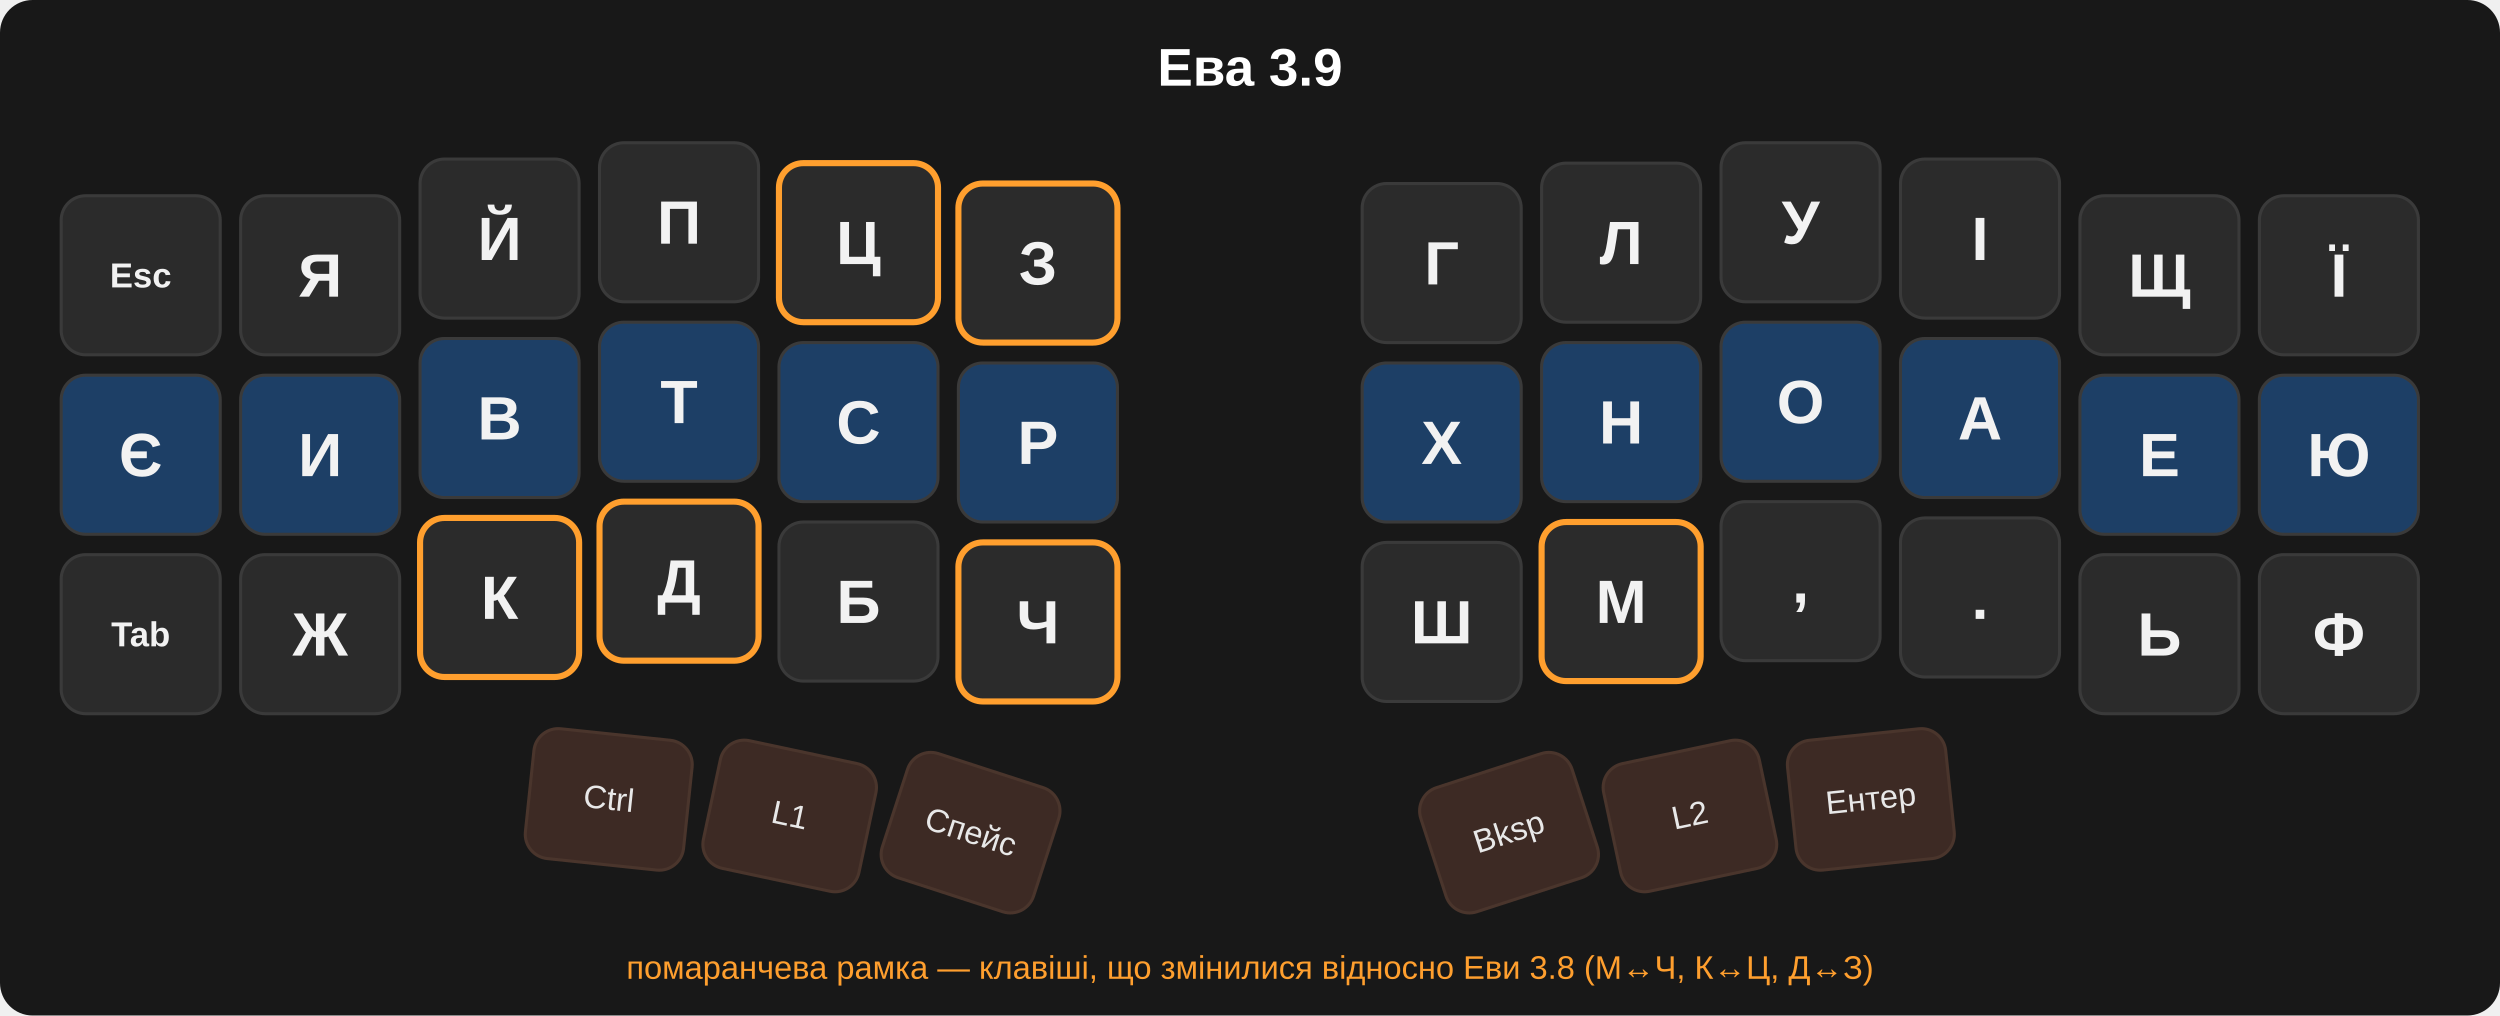
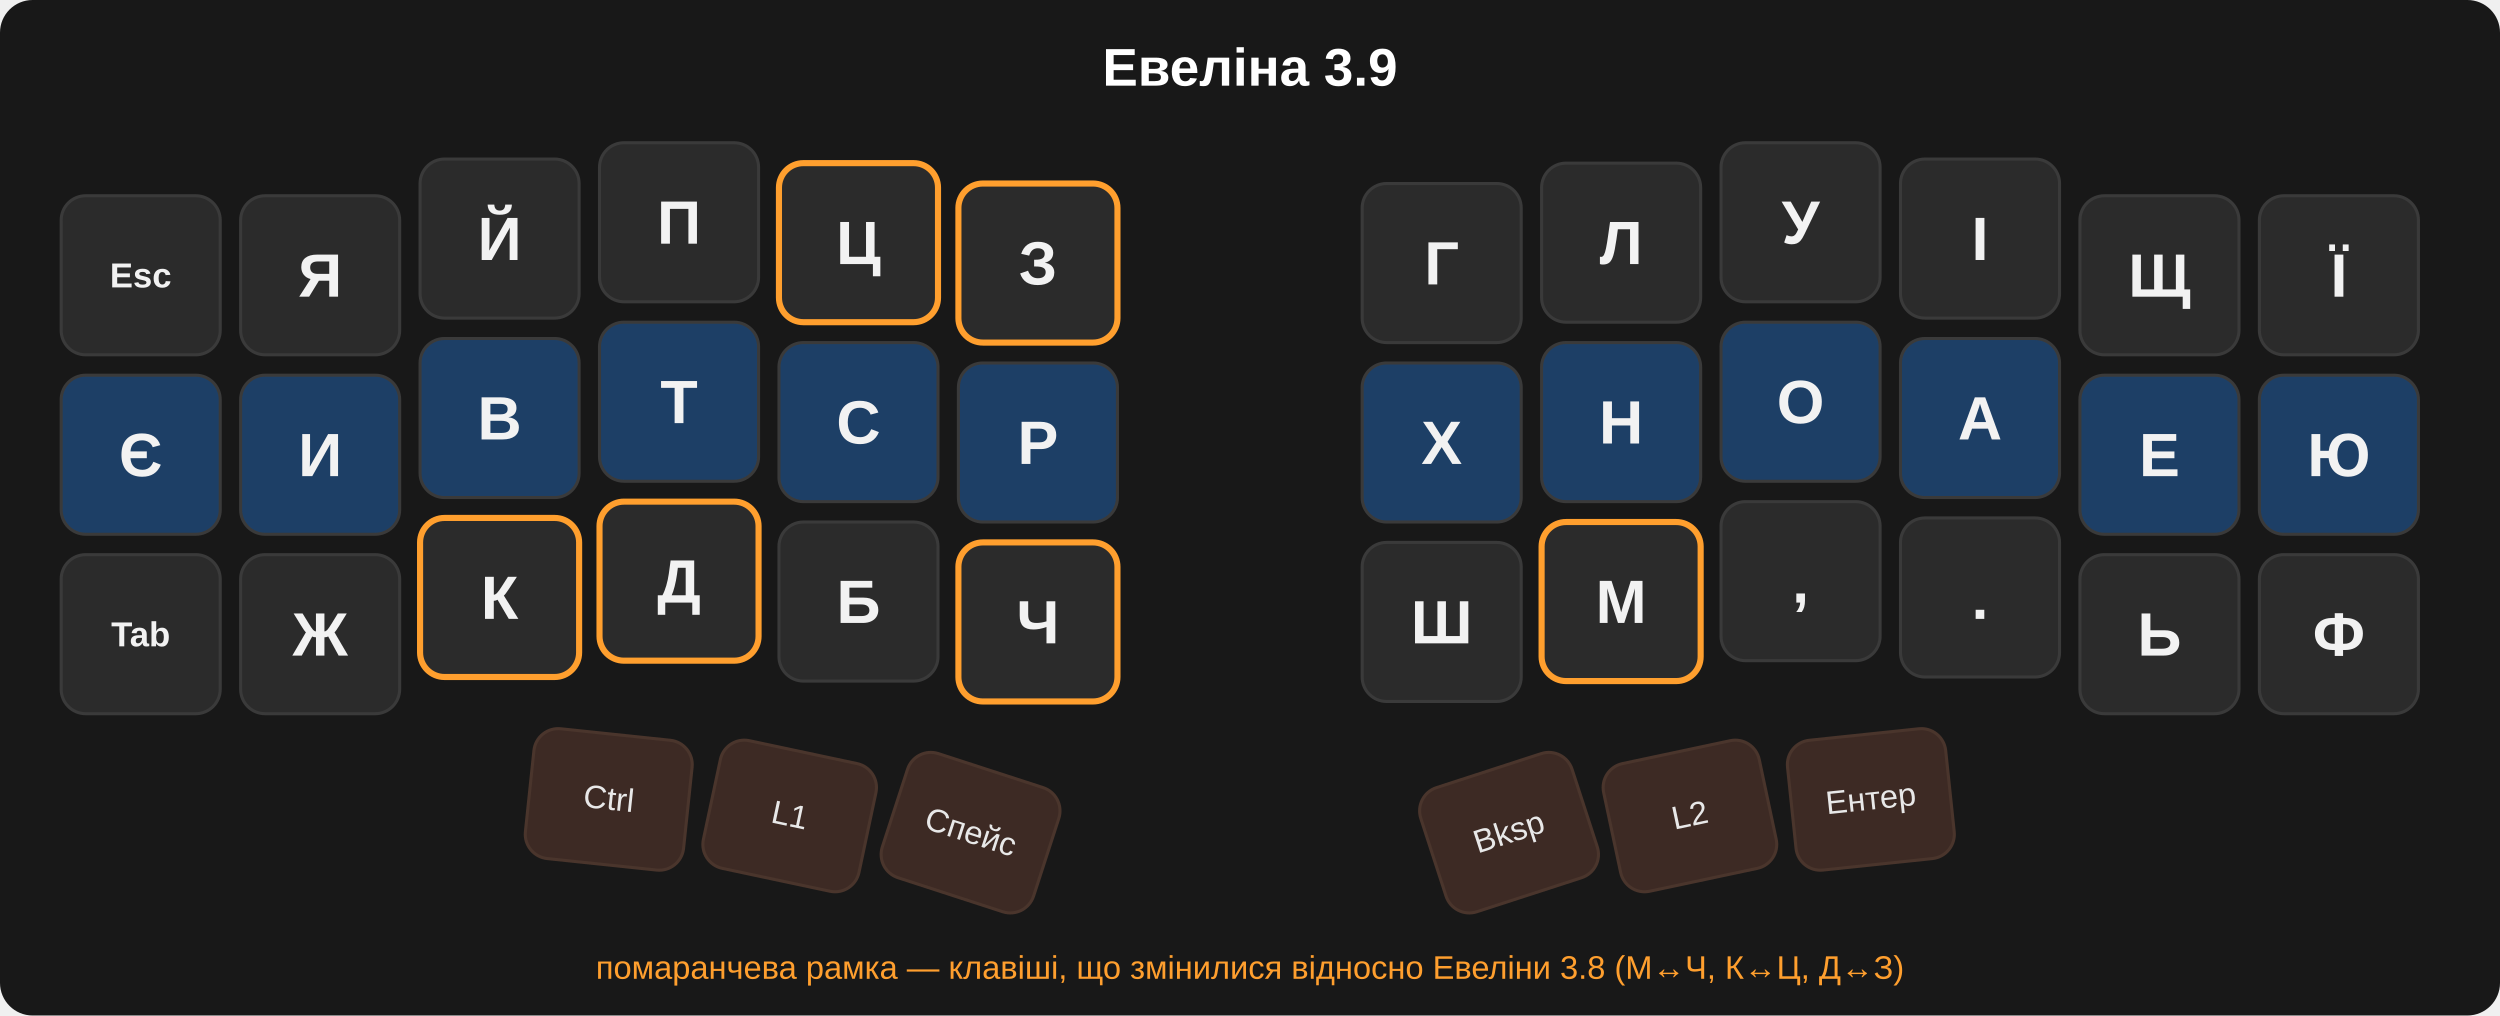
<svg xmlns="http://www.w3.org/2000/svg" viewBox="0 0 1226 498" width="1226" height="498">
  <rect width="1226" height="498" fill="#181818" rx="16" />
-   <text x="613.0" y="42" font-size="26" fill="#ffffff" text-anchor="middle" font-family="Segoe UI, Arial, sans-serif" font-weight="700">Ева 3.9</text>
+   <text x="613.0" y="42" font-size="26" fill="#ffffff" text-anchor="middle" font-family="Segoe UI, Arial, sans-serif" font-weight="700">Евеліна 3.9</text>
  <rect x="30" y="96" width="78" height="78" rx="12" fill="#2b2b2b" stroke="#3a3a3a" stroke-width="1.5" />
  <text x="69.0" y="140.95" font-size="17" fill="#f2f2f2" text-anchor="middle" font-family="Segoe UI, Arial, sans-serif" font-weight="600">Esc</text>
  <rect x="30" y="184" width="78" height="78" rx="12" fill="#1d3f66" stroke="#3a3a3a" stroke-width="1.5" />
  <text x="69.0" y="233.5" font-size="30" fill="#f2f2f2" text-anchor="middle" font-family="Segoe UI, Arial, sans-serif" font-weight="600">Є</text>
  <rect x="30" y="272" width="78" height="78" rx="12" fill="#2b2b2b" stroke="#3a3a3a" stroke-width="1.5" />
  <text x="69.0" y="316.95" font-size="17" fill="#f2f2f2" text-anchor="middle" font-family="Segoe UI, Arial, sans-serif" font-weight="600">Tab</text>
  <rect x="118" y="96" width="78" height="78" rx="12" fill="#2b2b2b" stroke="#3a3a3a" stroke-width="1.5" />
  <text x="157.0" y="145.5" font-size="30" fill="#f2f2f2" text-anchor="middle" font-family="Segoe UI, Arial, sans-serif" font-weight="600">Я</text>
  <rect x="118" y="184" width="78" height="78" rx="12" fill="#1d3f66" stroke="#3a3a3a" stroke-width="1.5" />
  <text x="157.0" y="233.5" font-size="30" fill="#f2f2f2" text-anchor="middle" font-family="Segoe UI, Arial, sans-serif" font-weight="600">И</text>
  <rect x="118" y="272" width="78" height="78" rx="12" fill="#2b2b2b" stroke="#3a3a3a" stroke-width="1.5" />
  <text x="157.0" y="321.5" font-size="30" fill="#f2f2f2" text-anchor="middle" font-family="Segoe UI, Arial, sans-serif" font-weight="600">Ж</text>
  <rect x="206" y="78" width="78" height="78" rx="12" fill="#2b2b2b" stroke="#3a3a3a" stroke-width="1.5" />
  <text x="245.0" y="127.5" font-size="30" fill="#f2f2f2" text-anchor="middle" font-family="Segoe UI, Arial, sans-serif" font-weight="600">Й</text>
  <rect x="206" y="166" width="78" height="78" rx="12" fill="#1d3f66" stroke="#3a3a3a" stroke-width="1.5" />
  <text x="245.0" y="215.5" font-size="30" fill="#f2f2f2" text-anchor="middle" font-family="Segoe UI, Arial, sans-serif" font-weight="600">В</text>
  <rect x="206" y="254" width="78" height="78" rx="12" fill="#2b2b2b" stroke="#ff9f2e" stroke-width="3" />
  <text x="245.0" y="303.5" font-size="30" fill="#f2f2f2" text-anchor="middle" font-family="Segoe UI, Arial, sans-serif" font-weight="600">К</text>
  <rect x="294" y="70" width="78" height="78" rx="12" fill="#2b2b2b" stroke="#3a3a3a" stroke-width="1.5" />
  <text x="333.0" y="119.5" font-size="30" fill="#f2f2f2" text-anchor="middle" font-family="Segoe UI, Arial, sans-serif" font-weight="600">П</text>
  <rect x="294" y="158" width="78" height="78" rx="12" fill="#1d3f66" stroke="#3a3a3a" stroke-width="1.5" />
  <text x="333.0" y="207.5" font-size="30" fill="#f2f2f2" text-anchor="middle" font-family="Segoe UI, Arial, sans-serif" font-weight="600">Т</text>
  <rect x="294" y="246" width="78" height="78" rx="12" fill="#2b2b2b" stroke="#ff9f2e" stroke-width="3" />
  <text x="333.0" y="295.5" font-size="30" fill="#f2f2f2" text-anchor="middle" font-family="Segoe UI, Arial, sans-serif" font-weight="600">Д</text>
  <rect x="382" y="80" width="78" height="78" rx="12" fill="#2b2b2b" stroke="#ff9f2e" stroke-width="3" />
  <text x="421.0" y="129.5" font-size="30" fill="#f2f2f2" text-anchor="middle" font-family="Segoe UI, Arial, sans-serif" font-weight="600">Ц</text>
  <rect x="382" y="168" width="78" height="78" rx="12" fill="#1d3f66" stroke="#3a3a3a" stroke-width="1.5" />
  <text x="421.0" y="217.5" font-size="30" fill="#f2f2f2" text-anchor="middle" font-family="Segoe UI, Arial, sans-serif" font-weight="600">С</text>
  <rect x="382" y="256" width="78" height="78" rx="12" fill="#2b2b2b" stroke="#3a3a3a" stroke-width="1.5" />
  <text x="421.0" y="305.5" font-size="30" fill="#f2f2f2" text-anchor="middle" font-family="Segoe UI, Arial, sans-serif" font-weight="600">Б</text>
  <rect x="470" y="90" width="78" height="78" rx="12" fill="#2b2b2b" stroke="#ff9f2e" stroke-width="3" />
  <text x="509.0" y="139.5" font-size="30" fill="#f2f2f2" text-anchor="middle" font-family="Segoe UI, Arial, sans-serif" font-weight="600">З</text>
  <rect x="470" y="178" width="78" height="78" rx="12" fill="#1d3f66" stroke="#3a3a3a" stroke-width="1.5" />
  <text x="509.0" y="227.5" font-size="30" fill="#f2f2f2" text-anchor="middle" font-family="Segoe UI, Arial, sans-serif" font-weight="600">Р</text>
  <rect x="470" y="266" width="78" height="78" rx="12" fill="#2b2b2b" stroke="#ff9f2e" stroke-width="3" />
  <text x="509.0" y="315.5" font-size="30" fill="#f2f2f2" text-anchor="middle" font-family="Segoe UI, Arial, sans-serif" font-weight="600">Ч</text>
  <rect x="668" y="90" width="78" height="78" rx="12" fill="#2b2b2b" stroke="#3a3a3a" stroke-width="1.5" />
  <text x="707.0" y="139.5" font-size="30" fill="#f2f2f2" text-anchor="middle" font-family="Segoe UI, Arial, sans-serif" font-weight="600">Г</text>
  <rect x="668" y="178" width="78" height="78" rx="12" fill="#1d3f66" stroke="#3a3a3a" stroke-width="1.5" />
  <text x="707.0" y="227.5" font-size="30" fill="#f2f2f2" text-anchor="middle" font-family="Segoe UI, Arial, sans-serif" font-weight="600">Х</text>
  <rect x="668" y="266" width="78" height="78" rx="12" fill="#2b2b2b" stroke="#3a3a3a" stroke-width="1.5" />
  <text x="707.0" y="315.5" font-size="30" fill="#f2f2f2" text-anchor="middle" font-family="Segoe UI, Arial, sans-serif" font-weight="600">Ш</text>
  <rect x="756" y="80" width="78" height="78" rx="12" fill="#2b2b2b" stroke="#3a3a3a" stroke-width="1.5" />
  <text x="795.0" y="129.5" font-size="30" fill="#f2f2f2" text-anchor="middle" font-family="Segoe UI, Arial, sans-serif" font-weight="600">Л</text>
  <rect x="756" y="168" width="78" height="78" rx="12" fill="#1d3f66" stroke="#3a3a3a" stroke-width="1.5" />
  <text x="795.0" y="217.5" font-size="30" fill="#f2f2f2" text-anchor="middle" font-family="Segoe UI, Arial, sans-serif" font-weight="600">Н</text>
  <rect x="756" y="256" width="78" height="78" rx="12" fill="#2b2b2b" stroke="#ff9f2e" stroke-width="3" />
  <text x="795.0" y="305.5" font-size="30" fill="#f2f2f2" text-anchor="middle" font-family="Segoe UI, Arial, sans-serif" font-weight="600">М</text>
  <rect x="844" y="70" width="78" height="78" rx="12" fill="#2b2b2b" stroke="#3a3a3a" stroke-width="1.5" />
  <text x="883.0" y="119.5" font-size="30" fill="#f2f2f2" text-anchor="middle" font-family="Segoe UI, Arial, sans-serif" font-weight="600">У</text>
  <rect x="844" y="158" width="78" height="78" rx="12" fill="#1d3f66" stroke="#3a3a3a" stroke-width="1.5" />
  <text x="883.0" y="207.5" font-size="30" fill="#f2f2f2" text-anchor="middle" font-family="Segoe UI, Arial, sans-serif" font-weight="600">О</text>
  <rect x="844" y="246" width="78" height="78" rx="12" fill="#2b2b2b" stroke="#3a3a3a" stroke-width="1.5" />
  <text x="883.0" y="295.5" font-size="30" fill="#f2f2f2" text-anchor="middle" font-family="Segoe UI, Arial, sans-serif" font-weight="600">,</text>
  <rect x="932" y="78" width="78" height="78" rx="12" fill="#2b2b2b" stroke="#3a3a3a" stroke-width="1.5" />
  <text x="971.0" y="127.5" font-size="30" fill="#f2f2f2" text-anchor="middle" font-family="Segoe UI, Arial, sans-serif" font-weight="600">І</text>
  <rect x="932" y="166" width="78" height="78" rx="12" fill="#1d3f66" stroke="#3a3a3a" stroke-width="1.5" />
  <text x="971.0" y="215.5" font-size="30" fill="#f2f2f2" text-anchor="middle" font-family="Segoe UI, Arial, sans-serif" font-weight="600">А</text>
  <rect x="932" y="254" width="78" height="78" rx="12" fill="#2b2b2b" stroke="#3a3a3a" stroke-width="1.5" />
  <text x="971.0" y="303.5" font-size="30" fill="#f2f2f2" text-anchor="middle" font-family="Segoe UI, Arial, sans-serif" font-weight="600">.</text>
  <rect x="1020" y="96" width="78" height="78" rx="12" fill="#2b2b2b" stroke="#3a3a3a" stroke-width="1.5" />
  <text x="1059.0" y="145.5" font-size="30" fill="#f2f2f2" text-anchor="middle" font-family="Segoe UI, Arial, sans-serif" font-weight="600">Щ</text>
  <rect x="1020" y="184" width="78" height="78" rx="12" fill="#1d3f66" stroke="#3a3a3a" stroke-width="1.5" />
  <text x="1059.0" y="233.5" font-size="30" fill="#f2f2f2" text-anchor="middle" font-family="Segoe UI, Arial, sans-serif" font-weight="600">Е</text>
  <rect x="1020" y="272" width="78" height="78" rx="12" fill="#2b2b2b" stroke="#3a3a3a" stroke-width="1.5" />
  <text x="1059.0" y="321.5" font-size="30" fill="#f2f2f2" text-anchor="middle" font-family="Segoe UI, Arial, sans-serif" font-weight="600">Ь</text>
  <rect x="1108" y="96" width="78" height="78" rx="12" fill="#2b2b2b" stroke="#3a3a3a" stroke-width="1.5" />
  <text x="1147.0" y="145.5" font-size="30" fill="#f2f2f2" text-anchor="middle" font-family="Segoe UI, Arial, sans-serif" font-weight="600">Ї</text>
  <rect x="1108" y="184" width="78" height="78" rx="12" fill="#1d3f66" stroke="#3a3a3a" stroke-width="1.5" />
  <text x="1147.0" y="233.5" font-size="30" fill="#f2f2f2" text-anchor="middle" font-family="Segoe UI, Arial, sans-serif" font-weight="600">Ю</text>
  <rect x="1108" y="272" width="78" height="78" rx="12" fill="#2b2b2b" stroke="#3a3a3a" stroke-width="1.5" />
  <text x="1147.0" y="321.5" font-size="30" fill="#f2f2f2" text-anchor="middle" font-family="Segoe UI, Arial, sans-serif" font-weight="600">Ф</text>
  <rect x="258.8" y="360" width="78" height="64" rx="12" fill="#3d2a24" stroke="#4a352c" stroke-width="1.5" transform="rotate(6 297.8 399.0)" />
  <text x="297.8" y="397.0" font-size="16" fill="#e8e8e8" text-anchor="middle" font-family="Segoe UI, Arial, sans-serif" transform="rotate(6 297.8 399.0)">Ctrl</text>
  <rect x="346.8" y="368" width="78" height="64" rx="12" fill="#3d2a24" stroke="#4a352c" stroke-width="1.5" transform="rotate(12 385.8 407.0)" />
  <text x="385.8" y="405.0" font-size="16" fill="#e8e8e8" text-anchor="middle" font-family="Segoe UI, Arial, sans-serif" transform="rotate(12 385.8 407.0)">L1</text>
  <rect x="434.8" y="376" width="78" height="64" rx="12" fill="#3d2a24" stroke="#4a352c" stroke-width="1.5" transform="rotate(18 473.8 415.0)" />
  <text x="473.8" y="413.0" font-size="16" fill="#e8e8e8" text-anchor="middle" font-family="Segoe UI, Arial, sans-serif" transform="rotate(18 473.8 415.0)">Спейс</text>
  <rect x="879.2" y="360" width="78" height="64" rx="12" fill="#3d2a24" stroke="#4a352c" stroke-width="1.5" transform="rotate(-6 918.2 399.0)" />
  <text x="918.2" y="397.0" font-size="16" fill="#e8e8e8" text-anchor="middle" font-family="Segoe UI, Arial, sans-serif" transform="rotate(-6 918.2 399.0)">Ентер</text>
  <rect x="791.2" y="368" width="78" height="64" rx="12" fill="#3d2a24" stroke="#4a352c" stroke-width="1.5" transform="rotate(-12 830.2 407.0)" />
  <text x="830.2" y="405.0" font-size="16" fill="#e8e8e8" text-anchor="middle" font-family="Segoe UI, Arial, sans-serif" transform="rotate(-12 830.2 407.0)">L2</text>
  <rect x="703.2" y="376" width="78" height="64" rx="12" fill="#3d2a24" stroke="#4a352c" stroke-width="1.5" transform="rotate(-18 742.2 415.0)" />
  <text x="742.2" y="413.0" font-size="16" fill="#e8e8e8" text-anchor="middle" font-family="Segoe UI, Arial, sans-serif" transform="rotate(-18 742.2 415.0)">Bksp</text>
-   <text x="613.0" y="480" font-size="16" fill="#ff9f2e" text-anchor="middle" font-family="Segoe UI, Arial, sans-serif">помаранчева рамка — клавіші, що змінилися відносно Еви 3.8 (М↔Ч, К↔Ц, Д↔З)</text>
+   <text x="613.0" y="480" font-size="16" fill="#ff9f2e" text-anchor="middle" font-family="Segoe UI, Arial, sans-serif">помаранчева рамка — клавіші, що змінилися відносно Евеліни 3.8 (М↔Ч, К↔Ц, Д↔З)</text>
</svg>
